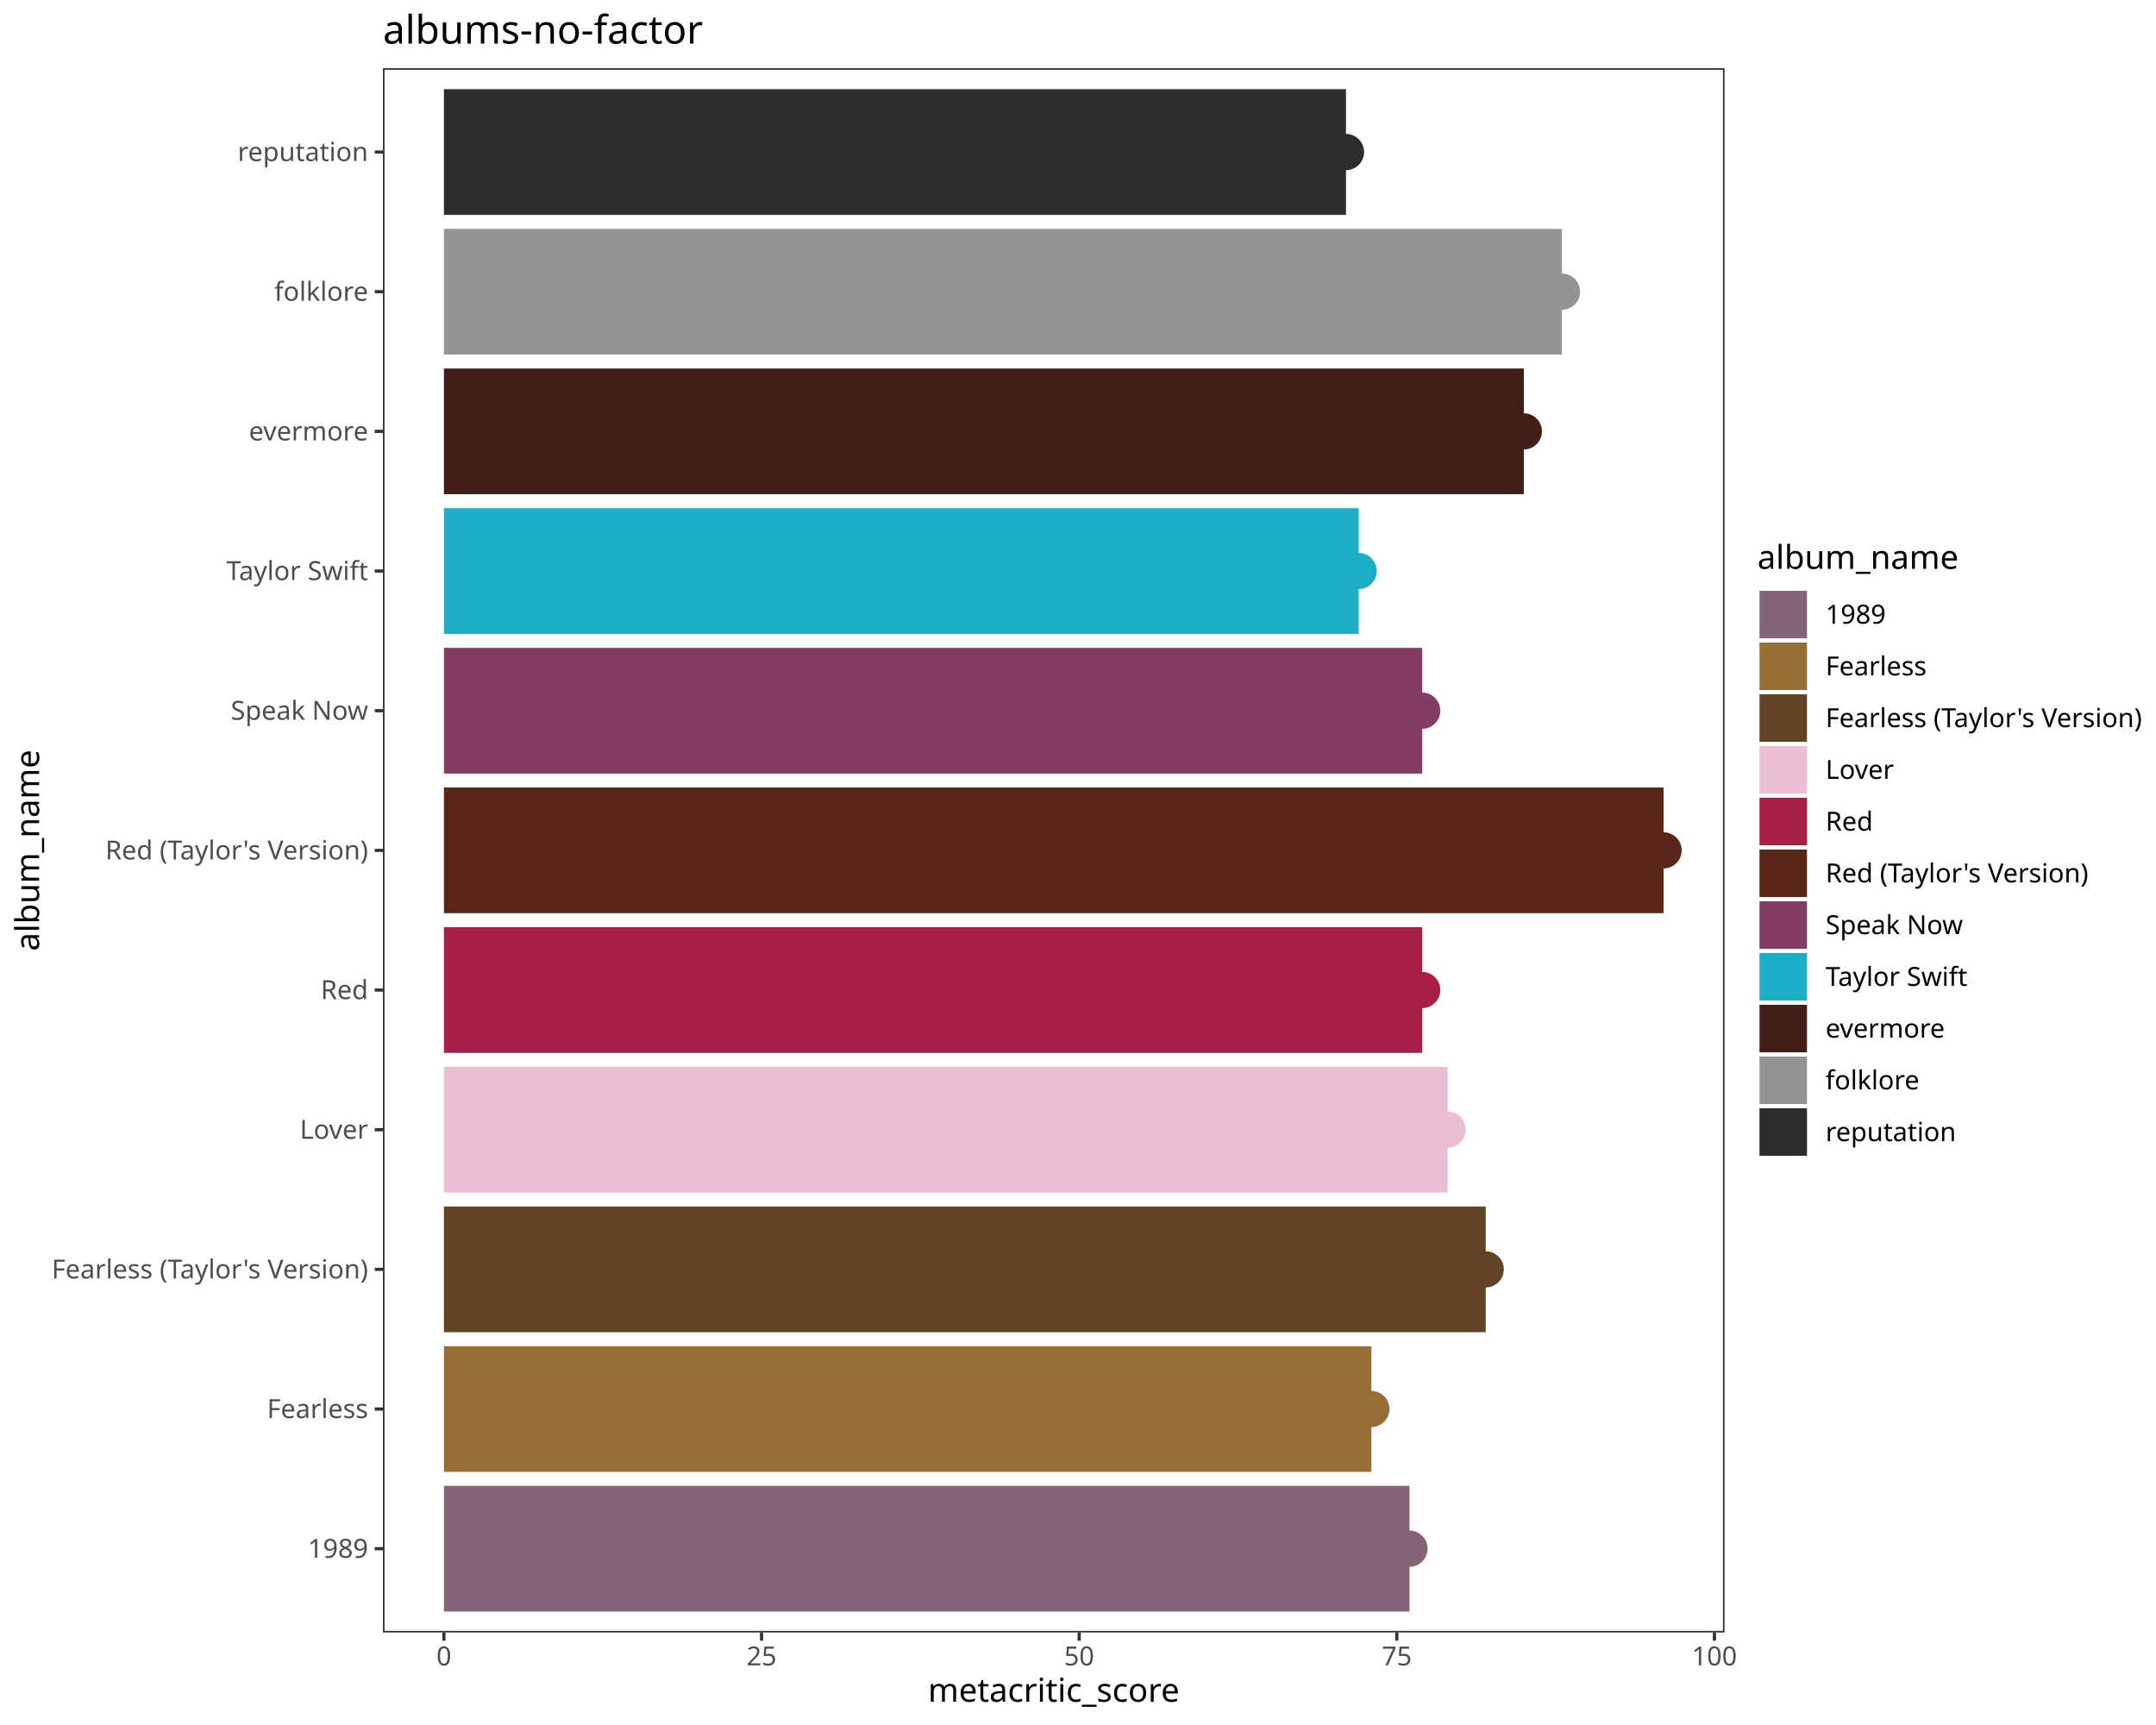
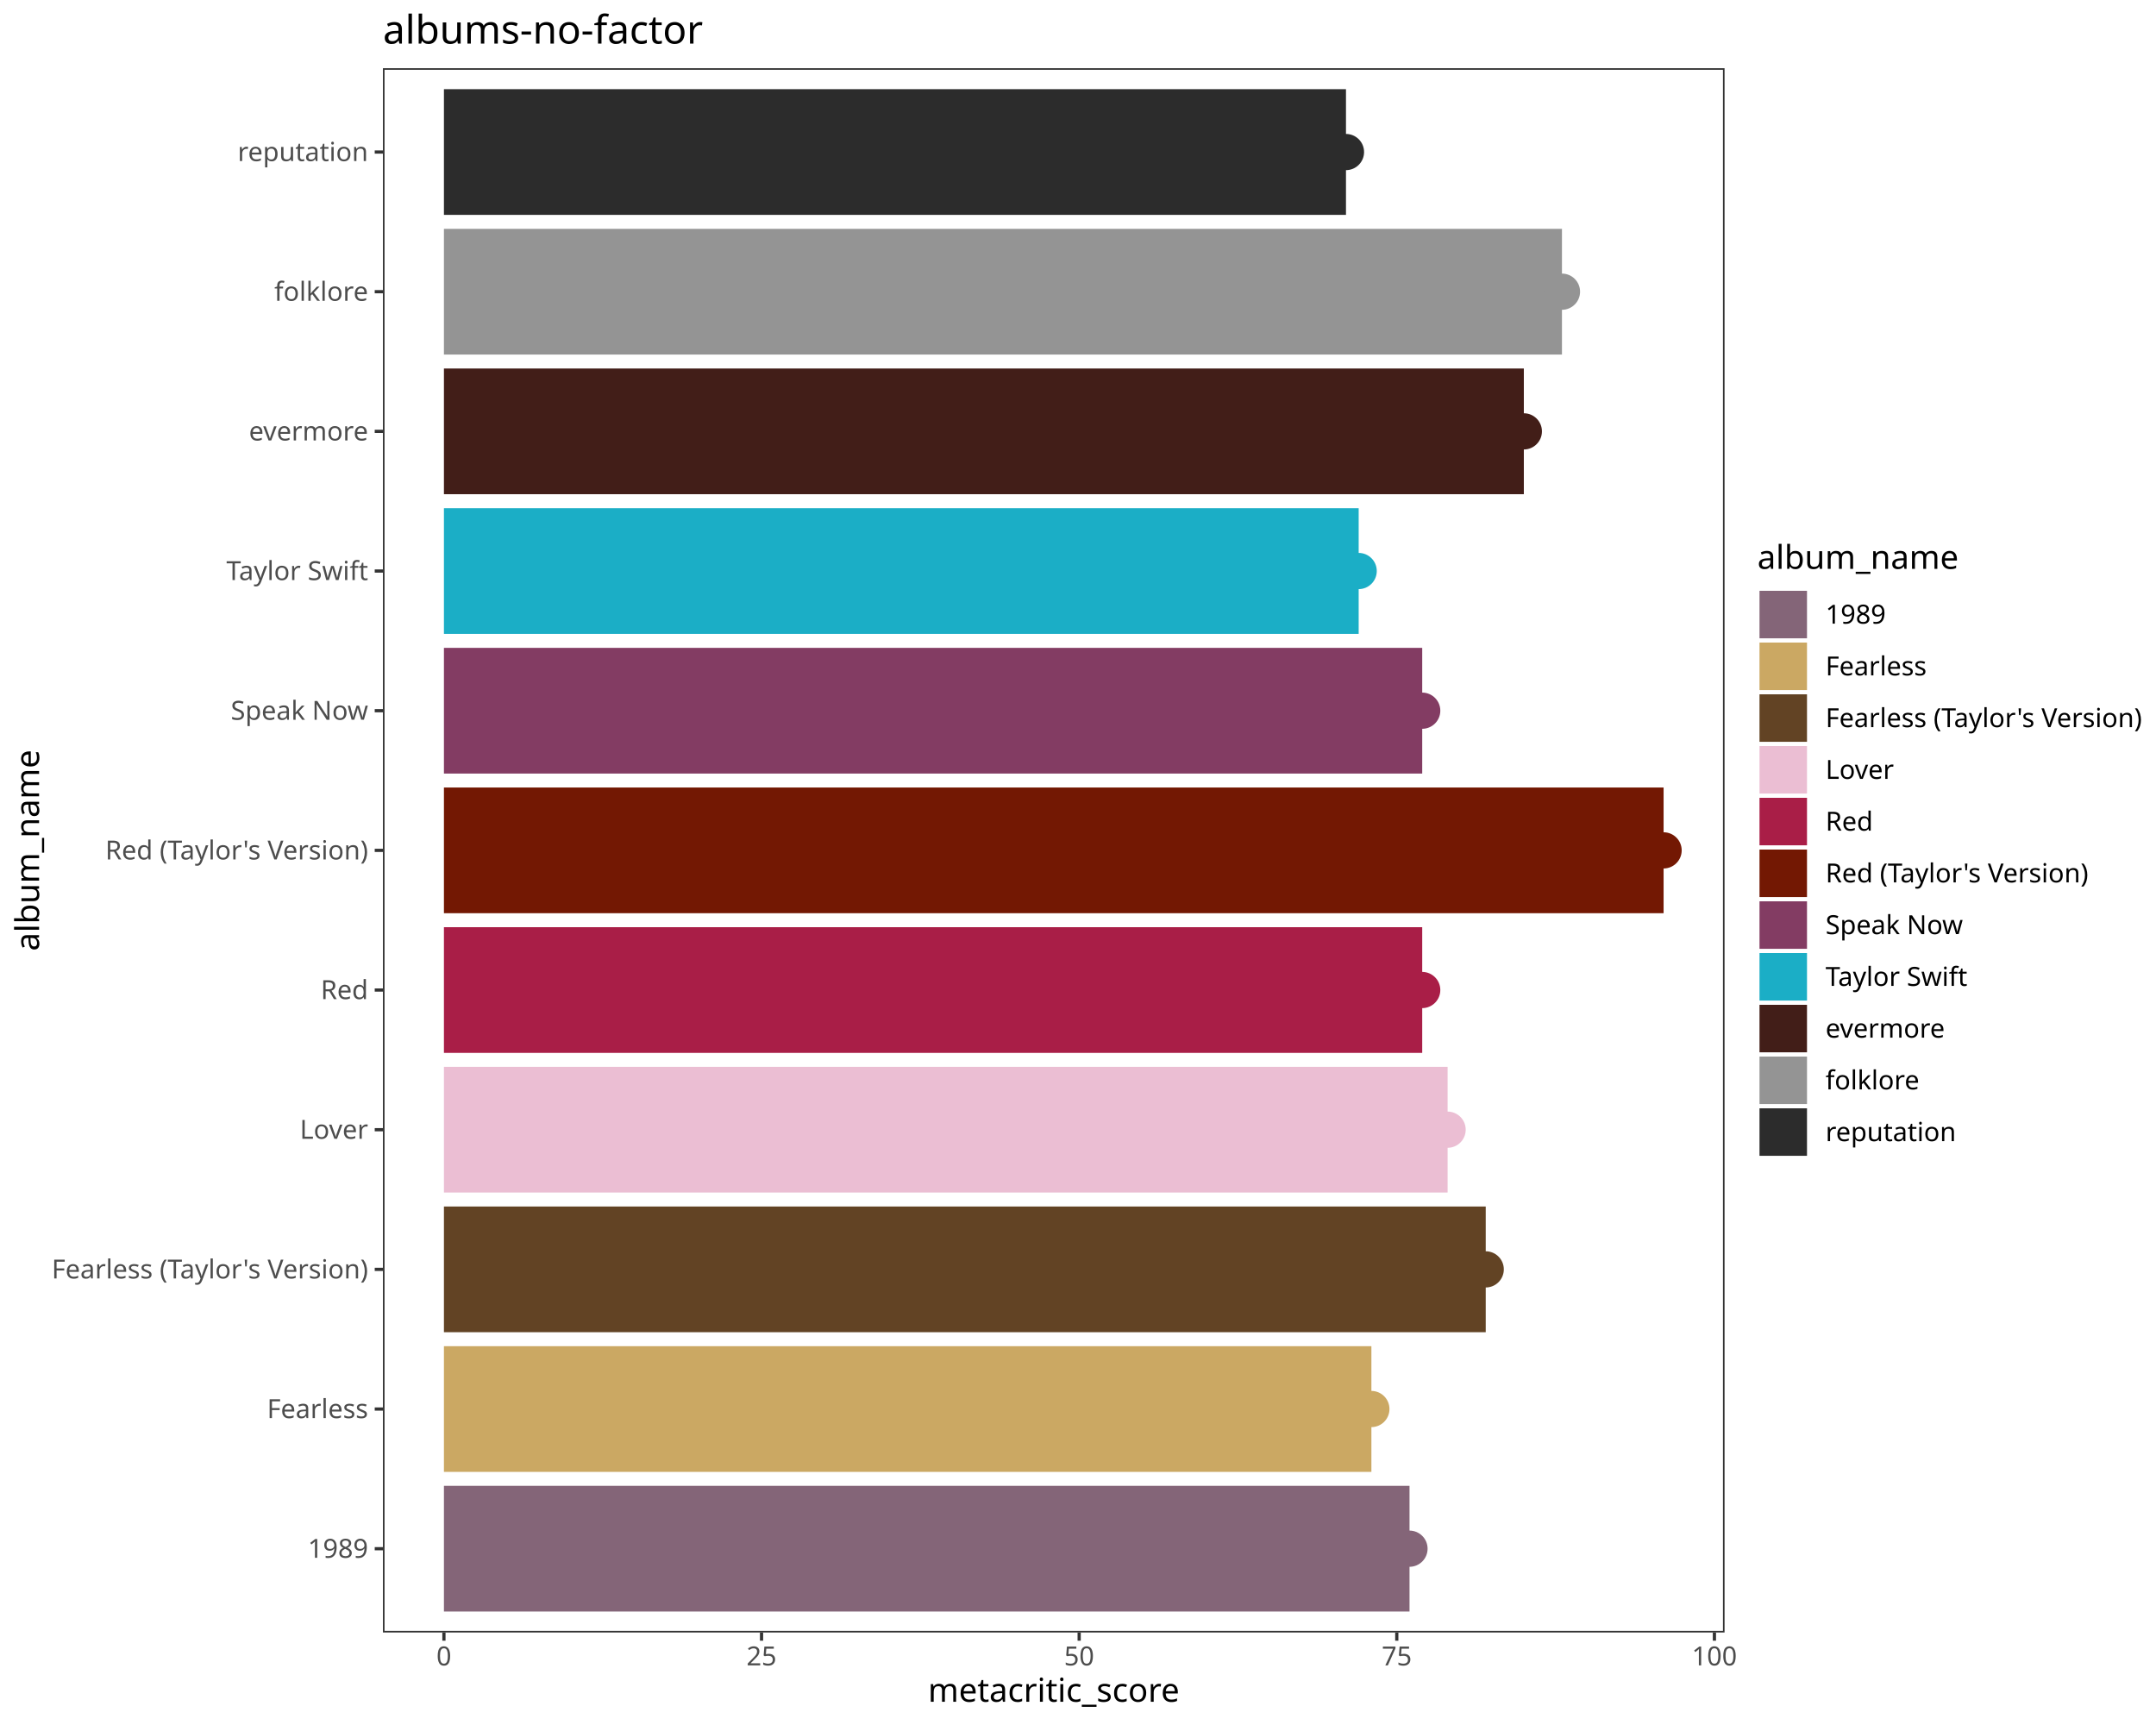
<svg xmlns="http://www.w3.org/2000/svg" class="svglite" data-engine-version="2.0" width="720.00pt" height="576.00pt" viewBox="0 0 720.00 576.00">
  <defs>
    <style type="text/css">
    .svglite line, .svglite polyline, .svglite polygon, .svglite path, .svglite rect, .svglite circle {
      fill: none;
      stroke: #000000;
      stroke-linecap: round;
      stroke-linejoin: round;
      stroke-miterlimit: 10.00;
    }
  </style>
  </defs>
  <rect width="100%" height="100%" style="stroke: none; fill: #FFFFFF;" />
  <defs>
    <clipPath id="cpMC4wMHw3MjAuMDB8MC4wMHw1NzYuMDA=">
      <rect x="0.00" y="0.00" width="720.00" height="576.00" />
    </clipPath>
  </defs>
  <g clip-path="url(#cpMC4wMHw3MjAuMDB8MC4wMHw1NzYuMDA=)">
    <rect x="0.00" y="0.00" width="720.00" height="576.00" style="stroke-width: 1.07; stroke: #FFFFFF; fill: #FFFFFF;" />
  </g>
  <defs>
    <clipPath id="cpMTI3Ljg4fDU3NS45M3wyMi43OHw1NDUuMTE=">
      <rect x="127.88" y="22.78" width="448.04" height="522.33" />
    </clipPath>
  </defs>
  <g clip-path="url(#cpMTI3Ljg4fDU3NS45M3wyMi43OHw1NDUuMTE=)">
    <rect x="127.88" y="22.78" width="448.04" height="522.33" style="stroke-width: 1.07; stroke: none; fill: #FFFFFF;" />
    <rect x="148.25" y="169.69" width="305.48" height="41.97" style="stroke-width: 1.07; stroke: none; stroke-linecap: square; stroke-linejoin: miter; fill: #1BAEC6;" />
-     <rect x="148.25" y="449.51" width="309.73" height="41.97" style="stroke-width: 1.07; stroke: none; stroke-linecap: square; stroke-linejoin: miter; fill: #976F34;" />
+     <rect x="148.25" y="449.51" width="309.73" height="41.97" style="stroke-width: 1.07; stroke: none; stroke-linecap: square; stroke-linejoin: miter; fill: #CBA863;" />
    <rect x="148.25" y="216.33" width="326.70" height="41.97" style="stroke-width: 1.07; stroke: none; stroke-linecap: square; stroke-linejoin: miter; fill: #833C63;" />
    <rect x="148.25" y="309.60" width="326.70" height="41.97" style="stroke-width: 1.07; stroke: none; stroke-linecap: square; stroke-linejoin: miter; fill: #A91E47;" />
    <rect x="148.25" y="496.14" width="322.46" height="41.97" style="stroke-width: 1.07; stroke: none; stroke-linecap: square; stroke-linejoin: miter; fill: #846578;" />
    <rect x="148.25" y="29.78" width="301.24" height="41.97" style="stroke-width: 1.07; stroke: none; stroke-linecap: square; stroke-linejoin: miter; fill: #2C2C2C;" />
    <rect x="148.25" y="356.23" width="335.18" height="41.97" style="stroke-width: 1.07; stroke: none; stroke-linecap: square; stroke-linejoin: miter; fill: #EBBED3;" />
    <rect x="148.25" y="76.42" width="373.37" height="41.97" style="stroke-width: 1.07; stroke: none; stroke-linecap: square; stroke-linejoin: miter; fill: #949494;" />
    <rect x="148.25" y="123.05" width="360.64" height="41.97" style="stroke-width: 1.07; stroke: none; stroke-linecap: square; stroke-linejoin: miter; fill: #421E18;" />
    <rect x="148.25" y="402.87" width="347.91" height="41.97" style="stroke-width: 1.07; stroke: none; stroke-linecap: square; stroke-linejoin: miter; fill: #624324;" />
-     <rect x="148.25" y="262.96" width="407.31" height="41.97" style="stroke-width: 1.07; stroke: none; stroke-linecap: square; stroke-linejoin: miter; fill: #592617;" />
+     <rect x="148.25" y="262.96" width="407.31" height="41.97" style="stroke-width: 1.07; stroke: none; stroke-linecap: square; stroke-linejoin: miter; fill: #731803;" />
    <circle cx="453.73" cy="190.67" r="5.69" style="stroke-width: 0.71; stroke: #1BAEC6; fill: #1BAEC6;" />
-     <circle cx="457.97" cy="470.49" r="5.69" style="stroke-width: 0.71; stroke: #976F34; fill: #976F34;" />
+     <circle cx="457.97" cy="470.49" r="5.69" style="stroke-width: 0.71; stroke: #CBA863; fill: #CBA863;" />
    <circle cx="474.95" cy="237.31" r="5.69" style="stroke-width: 0.71; stroke: #833C63; fill: #833C63;" />
    <circle cx="474.95" cy="330.58" r="5.69" style="stroke-width: 0.71; stroke: #A91E47; fill: #A91E47;" />
    <circle cx="470.70" cy="517.13" r="5.69" style="stroke-width: 0.71; stroke: #846578; fill: #846578;" />
    <circle cx="449.49" cy="50.77" r="5.69" style="stroke-width: 0.71; stroke: #2C2C2C; fill: #2C2C2C;" />
    <circle cx="483.43" cy="377.22" r="5.69" style="stroke-width: 0.71; stroke: #EBBED3; fill: #EBBED3;" />
    <circle cx="521.62" cy="97.40" r="5.69" style="stroke-width: 0.71; stroke: #949494; fill: #949494;" />
    <circle cx="508.89" cy="144.04" r="5.69" style="stroke-width: 0.71; stroke: #421E18; fill: #421E18;" />
    <circle cx="496.16" cy="423.86" r="5.69" style="stroke-width: 0.71; stroke: #624324; fill: #624324;" />
-     <circle cx="555.56" cy="283.95" r="5.69" style="stroke-width: 0.71; stroke: #592617; fill: #592617;" />
+     <circle cx="555.56" cy="283.95" r="5.69" style="stroke-width: 0.71; stroke: #731803; fill: #731803;" />
    <rect x="127.88" y="22.78" width="448.04" height="522.33" style="stroke-width: 1.07; stroke: #333333;" />
  </g>
  <g clip-path="url(#cpMC4wMHw3MjAuMDB8MC4wMHw1NzYuMDA=)">
    <text x="122.95" y="520.16" text-anchor="end" style="font-size: 8.80px; fill: #4D4D4D; font-family: sans;" textLength="19.58px" lengthAdjust="spacingAndGlyphs">1989</text>
    <text x="122.95" y="473.52" text-anchor="end" style="font-size: 8.80px; fill: #4D4D4D; font-family: sans;" textLength="33.75px" lengthAdjust="spacingAndGlyphs">Fearless</text>
    <text x="122.95" y="426.89" text-anchor="end" style="font-size: 8.80px; fill: #4D4D4D; font-family: sans;" textLength="104.88px" lengthAdjust="spacingAndGlyphs">Fearless (Taylor's Version)</text>
    <text x="122.95" y="380.25" text-anchor="end" style="font-size: 8.80px; fill: #4D4D4D; font-family: sans;" textLength="22.02px" lengthAdjust="spacingAndGlyphs">Lover</text>
    <text x="122.95" y="333.61" text-anchor="end" style="font-size: 8.80px; fill: #4D4D4D; font-family: sans;" textLength="16.15px" lengthAdjust="spacingAndGlyphs">Red</text>
    <text x="122.95" y="286.98" text-anchor="end" style="font-size: 8.80px; fill: #4D4D4D; font-family: sans;" textLength="87.27px" lengthAdjust="spacingAndGlyphs">Red (Taylor's Version)</text>
    <text x="122.95" y="240.34" text-anchor="end" style="font-size: 8.80px; fill: #4D4D4D; font-family: sans;" textLength="45.01px" lengthAdjust="spacingAndGlyphs">Speak Now</text>
    <text x="122.95" y="193.70" text-anchor="end" style="font-size: 8.80px; fill: #4D4D4D; font-family: sans;" textLength="45.97px" lengthAdjust="spacingAndGlyphs">Taylor Swift</text>
    <text x="122.95" y="147.07" text-anchor="end" style="font-size: 8.80px; fill: #4D4D4D; font-family: sans;" textLength="37.18px" lengthAdjust="spacingAndGlyphs">evermore</text>
    <text x="122.95" y="100.43" text-anchor="end" style="font-size: 8.80px; fill: #4D4D4D; font-family: sans;" textLength="28.37px" lengthAdjust="spacingAndGlyphs">folklore</text>
    <text x="122.95" y="53.79" text-anchor="end" style="font-size: 8.80px; fill: #4D4D4D; font-family: sans;" textLength="39.14px" lengthAdjust="spacingAndGlyphs">reputation</text>
    <polyline points="125.14,517.13 127.88,517.13 " style="stroke-width: 1.07; stroke: #333333; stroke-linecap: butt;" />
    <polyline points="125.14,470.49 127.88,470.49 " style="stroke-width: 1.07; stroke: #333333; stroke-linecap: butt;" />
    <polyline points="125.14,423.86 127.88,423.86 " style="stroke-width: 1.07; stroke: #333333; stroke-linecap: butt;" />
    <polyline points="125.14,377.22 127.88,377.22 " style="stroke-width: 1.07; stroke: #333333; stroke-linecap: butt;" />
    <polyline points="125.14,330.58 127.88,330.58 " style="stroke-width: 1.07; stroke: #333333; stroke-linecap: butt;" />
    <polyline points="125.14,283.95 127.88,283.95 " style="stroke-width: 1.07; stroke: #333333; stroke-linecap: butt;" />
    <polyline points="125.14,237.31 127.88,237.31 " style="stroke-width: 1.07; stroke: #333333; stroke-linecap: butt;" />
    <polyline points="125.14,190.67 127.88,190.67 " style="stroke-width: 1.07; stroke: #333333; stroke-linecap: butt;" />
    <polyline points="125.14,144.04 127.88,144.04 " style="stroke-width: 1.07; stroke: #333333; stroke-linecap: butt;" />
    <polyline points="125.14,97.40 127.88,97.40 " style="stroke-width: 1.07; stroke: #333333; stroke-linecap: butt;" />
    <polyline points="125.14,50.77 127.88,50.77 " style="stroke-width: 1.07; stroke: #333333; stroke-linecap: butt;" />
    <polyline points="148.25,547.85 148.25,545.11 " style="stroke-width: 1.07; stroke: #333333; stroke-linecap: butt;" />
    <polyline points="254.32,547.85 254.32,545.11 " style="stroke-width: 1.07; stroke: #333333; stroke-linecap: butt;" />
    <polyline points="360.39,547.85 360.39,545.11 " style="stroke-width: 1.07; stroke: #333333; stroke-linecap: butt;" />
    <polyline points="466.46,547.85 466.46,545.11 " style="stroke-width: 1.07; stroke: #333333; stroke-linecap: butt;" />
    <polyline points="572.53,547.85 572.53,545.11 " style="stroke-width: 1.07; stroke: #333333; stroke-linecap: butt;" />
    <text x="148.25" y="556.10" text-anchor="middle" style="font-size: 8.80px; fill: #4D4D4D; font-family: sans;" textLength="4.89px" lengthAdjust="spacingAndGlyphs">0</text>
    <text x="254.32" y="556.10" text-anchor="middle" style="font-size: 8.80px; fill: #4D4D4D; font-family: sans;" textLength="9.79px" lengthAdjust="spacingAndGlyphs">25</text>
    <text x="360.39" y="556.10" text-anchor="middle" style="font-size: 8.80px; fill: #4D4D4D; font-family: sans;" textLength="9.79px" lengthAdjust="spacingAndGlyphs">50</text>
    <text x="466.46" y="556.10" text-anchor="middle" style="font-size: 8.80px; fill: #4D4D4D; font-family: sans;" textLength="9.79px" lengthAdjust="spacingAndGlyphs">75</text>
    <text x="572.53" y="556.10" text-anchor="middle" style="font-size: 8.80px; fill: #4D4D4D; font-family: sans;" textLength="14.68px" lengthAdjust="spacingAndGlyphs">100</text>
    <text x="351.90" y="568.24" text-anchor="middle" style="font-size: 11.00px; font-family: sans;" textLength="80.10px" lengthAdjust="spacingAndGlyphs">metacritic_score</text>
    <text transform="translate(13.05,283.95) rotate(-90)" text-anchor="middle" style="font-size: 11.00px; font-family: sans;" textLength="63.60px" lengthAdjust="spacingAndGlyphs">album_name</text>
    <rect x="586.88" y="181.24" width="127.64" height="205.41" style="stroke-width: 1.07; stroke: none; fill: #FFFFFF;" />
    <text x="586.88" y="189.95" style="font-size: 11.00px; font-family: sans;" textLength="63.60px" lengthAdjust="spacingAndGlyphs">album_name</text>
    <rect x="586.88" y="196.57" width="17.28" height="17.28" style="stroke-width: 1.07; stroke: none; fill: #FFFFFF;" />
    <rect x="587.59" y="197.28" width="15.86" height="15.86" style="stroke-width: 1.07; stroke: none; stroke-linecap: square; stroke-linejoin: miter; fill: #846578;" />
    <circle cx="595.52" cy="205.21" r="5.69" style="stroke-width: 0.71; stroke: #846578; fill: #846578;" />
    <rect x="586.88" y="213.85" width="17.28" height="17.28" style="stroke-width: 1.07; stroke: none; fill: #FFFFFF;" />
-     <rect x="587.59" y="214.56" width="15.86" height="15.86" style="stroke-width: 1.07; stroke: none; stroke-linecap: square; stroke-linejoin: miter; fill: #976F34;" />
-     <circle cx="595.52" cy="222.49" r="5.69" style="stroke-width: 0.71; stroke: #976F34; fill: #976F34;" />
+     <rect x="587.59" y="214.56" width="15.86" height="15.86" style="stroke-width: 1.07; stroke: none; stroke-linecap: square; stroke-linejoin: miter; fill: #CBA863;" />
+     <circle cx="595.52" cy="222.49" r="5.69" style="stroke-width: 0.71; stroke: #CBA863; fill: #CBA863;" />
    <rect x="586.88" y="231.13" width="17.28" height="17.28" style="stroke-width: 1.07; stroke: none; fill: #FFFFFF;" />
    <rect x="587.59" y="231.84" width="15.86" height="15.86" style="stroke-width: 1.07; stroke: none; stroke-linecap: square; stroke-linejoin: miter; fill: #624324;" />
    <circle cx="595.52" cy="239.77" r="5.69" style="stroke-width: 0.71; stroke: #624324; fill: #624324;" />
    <rect x="586.88" y="248.41" width="17.28" height="17.28" style="stroke-width: 1.07; stroke: none; fill: #FFFFFF;" />
    <rect x="587.59" y="249.12" width="15.86" height="15.86" style="stroke-width: 1.07; stroke: none; stroke-linecap: square; stroke-linejoin: miter; fill: #EBBED3;" />
    <circle cx="595.52" cy="257.05" r="5.69" style="stroke-width: 0.71; stroke: #EBBED3; fill: #EBBED3;" />
    <rect x="586.88" y="265.69" width="17.28" height="17.28" style="stroke-width: 1.07; stroke: none; fill: #FFFFFF;" />
    <rect x="587.59" y="266.40" width="15.86" height="15.86" style="stroke-width: 1.07; stroke: none; stroke-linecap: square; stroke-linejoin: miter; fill: #A91E47;" />
    <circle cx="595.52" cy="274.33" r="5.69" style="stroke-width: 0.71; stroke: #A91E47; fill: #A91E47;" />
    <rect x="586.88" y="282.97" width="17.28" height="17.28" style="stroke-width: 1.07; stroke: none; fill: #FFFFFF;" />
-     <rect x="587.59" y="283.68" width="15.86" height="15.86" style="stroke-width: 1.07; stroke: none; stroke-linecap: square; stroke-linejoin: miter; fill: #592617;" />
-     <circle cx="595.52" cy="291.61" r="5.69" style="stroke-width: 0.71; stroke: #592617; fill: #592617;" />
+     <rect x="587.59" y="283.68" width="15.86" height="15.86" style="stroke-width: 1.07; stroke: none; stroke-linecap: square; stroke-linejoin: miter; fill: #731803;" />
+     <circle cx="595.52" cy="291.61" r="5.69" style="stroke-width: 0.71; stroke: #731803; fill: #731803;" />
    <rect x="586.88" y="300.25" width="17.28" height="17.28" style="stroke-width: 1.07; stroke: none; fill: #FFFFFF;" />
    <rect x="587.59" y="300.96" width="15.86" height="15.86" style="stroke-width: 1.07; stroke: none; stroke-linecap: square; stroke-linejoin: miter; fill: #833C63;" />
    <circle cx="595.52" cy="308.89" r="5.69" style="stroke-width: 0.71; stroke: #833C63; fill: #833C63;" />
    <rect x="586.88" y="317.53" width="17.28" height="17.28" style="stroke-width: 1.07; stroke: none; fill: #FFFFFF;" />
    <rect x="587.59" y="318.24" width="15.86" height="15.86" style="stroke-width: 1.07; stroke: none; stroke-linecap: square; stroke-linejoin: miter; fill: #1BAEC6;" />
    <circle cx="595.52" cy="326.17" r="5.69" style="stroke-width: 0.71; stroke: #1BAEC6; fill: #1BAEC6;" />
    <rect x="586.88" y="334.81" width="17.28" height="17.28" style="stroke-width: 1.07; stroke: none; fill: #FFFFFF;" />
    <rect x="587.59" y="335.52" width="15.86" height="15.86" style="stroke-width: 1.07; stroke: none; stroke-linecap: square; stroke-linejoin: miter; fill: #421E18;" />
    <circle cx="595.52" cy="343.45" r="5.69" style="stroke-width: 0.71; stroke: #421E18; fill: #421E18;" />
    <rect x="586.88" y="352.09" width="17.28" height="17.28" style="stroke-width: 1.07; stroke: none; fill: #FFFFFF;" />
    <rect x="587.59" y="352.80" width="15.86" height="15.86" style="stroke-width: 1.07; stroke: none; stroke-linecap: square; stroke-linejoin: miter; fill: #949494;" />
    <circle cx="595.52" cy="360.73" r="5.69" style="stroke-width: 0.71; stroke: #949494; fill: #949494;" />
    <rect x="586.88" y="369.37" width="17.28" height="17.28" style="stroke-width: 1.07; stroke: none; fill: #FFFFFF;" />
    <rect x="587.59" y="370.08" width="15.86" height="15.86" style="stroke-width: 1.07; stroke: none; stroke-linecap: square; stroke-linejoin: miter; fill: #2C2C2C;" />
    <circle cx="595.52" cy="378.01" r="5.69" style="stroke-width: 0.71; stroke: #2C2C2C; fill: #2C2C2C;" />
    <text x="609.64" y="208.24" style="font-size: 8.80px; font-family: sans;" textLength="19.58px" lengthAdjust="spacingAndGlyphs">1989</text>
    <text x="609.64" y="225.52" style="font-size: 8.80px; font-family: sans;" textLength="33.75px" lengthAdjust="spacingAndGlyphs">Fearless</text>
    <text x="609.64" y="242.80" style="font-size: 8.80px; font-family: sans;" textLength="104.88px" lengthAdjust="spacingAndGlyphs">Fearless (Taylor's Version)</text>
    <text x="609.64" y="260.08" style="font-size: 8.80px; font-family: sans;" textLength="22.02px" lengthAdjust="spacingAndGlyphs">Lover</text>
    <text x="609.64" y="277.36" style="font-size: 8.80px; font-family: sans;" textLength="16.15px" lengthAdjust="spacingAndGlyphs">Red</text>
    <text x="609.64" y="294.64" style="font-size: 8.80px; font-family: sans;" textLength="87.27px" lengthAdjust="spacingAndGlyphs">Red (Taylor's Version)</text>
    <text x="609.64" y="311.92" style="font-size: 8.80px; font-family: sans;" textLength="45.01px" lengthAdjust="spacingAndGlyphs">Speak Now</text>
    <text x="609.64" y="329.20" style="font-size: 8.80px; font-family: sans;" textLength="45.97px" lengthAdjust="spacingAndGlyphs">Taylor Swift</text>
    <text x="609.64" y="346.48" style="font-size: 8.80px; font-family: sans;" textLength="37.18px" lengthAdjust="spacingAndGlyphs">evermore</text>
    <text x="609.64" y="363.76" style="font-size: 8.80px; font-family: sans;" textLength="28.37px" lengthAdjust="spacingAndGlyphs">folklore</text>
    <text x="609.64" y="381.04" style="font-size: 8.80px; font-family: sans;" textLength="39.14px" lengthAdjust="spacingAndGlyphs">reputation</text>
    <text x="127.88" y="14.56" style="font-size: 13.20px; font-family: sans;" textLength="99.06px" lengthAdjust="spacingAndGlyphs">albums-no-factor</text>
  </g>
</svg>
